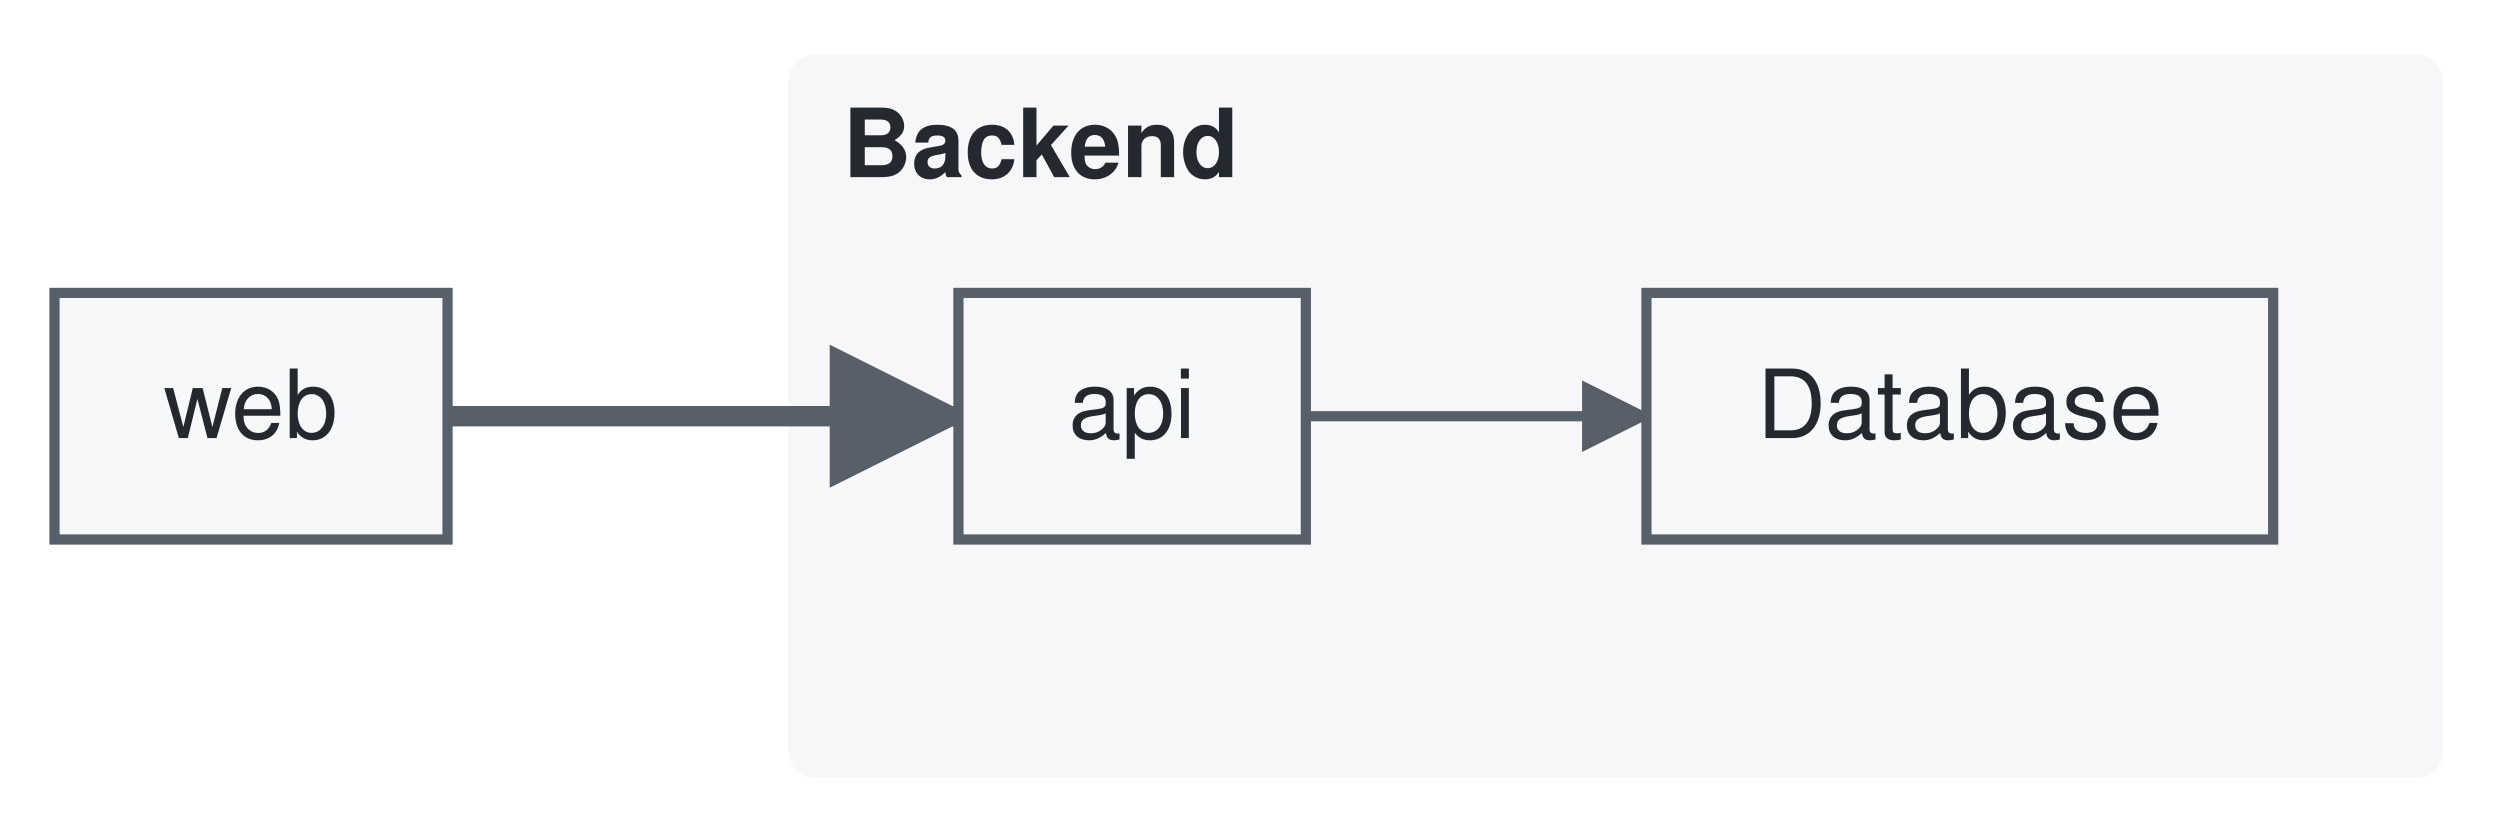
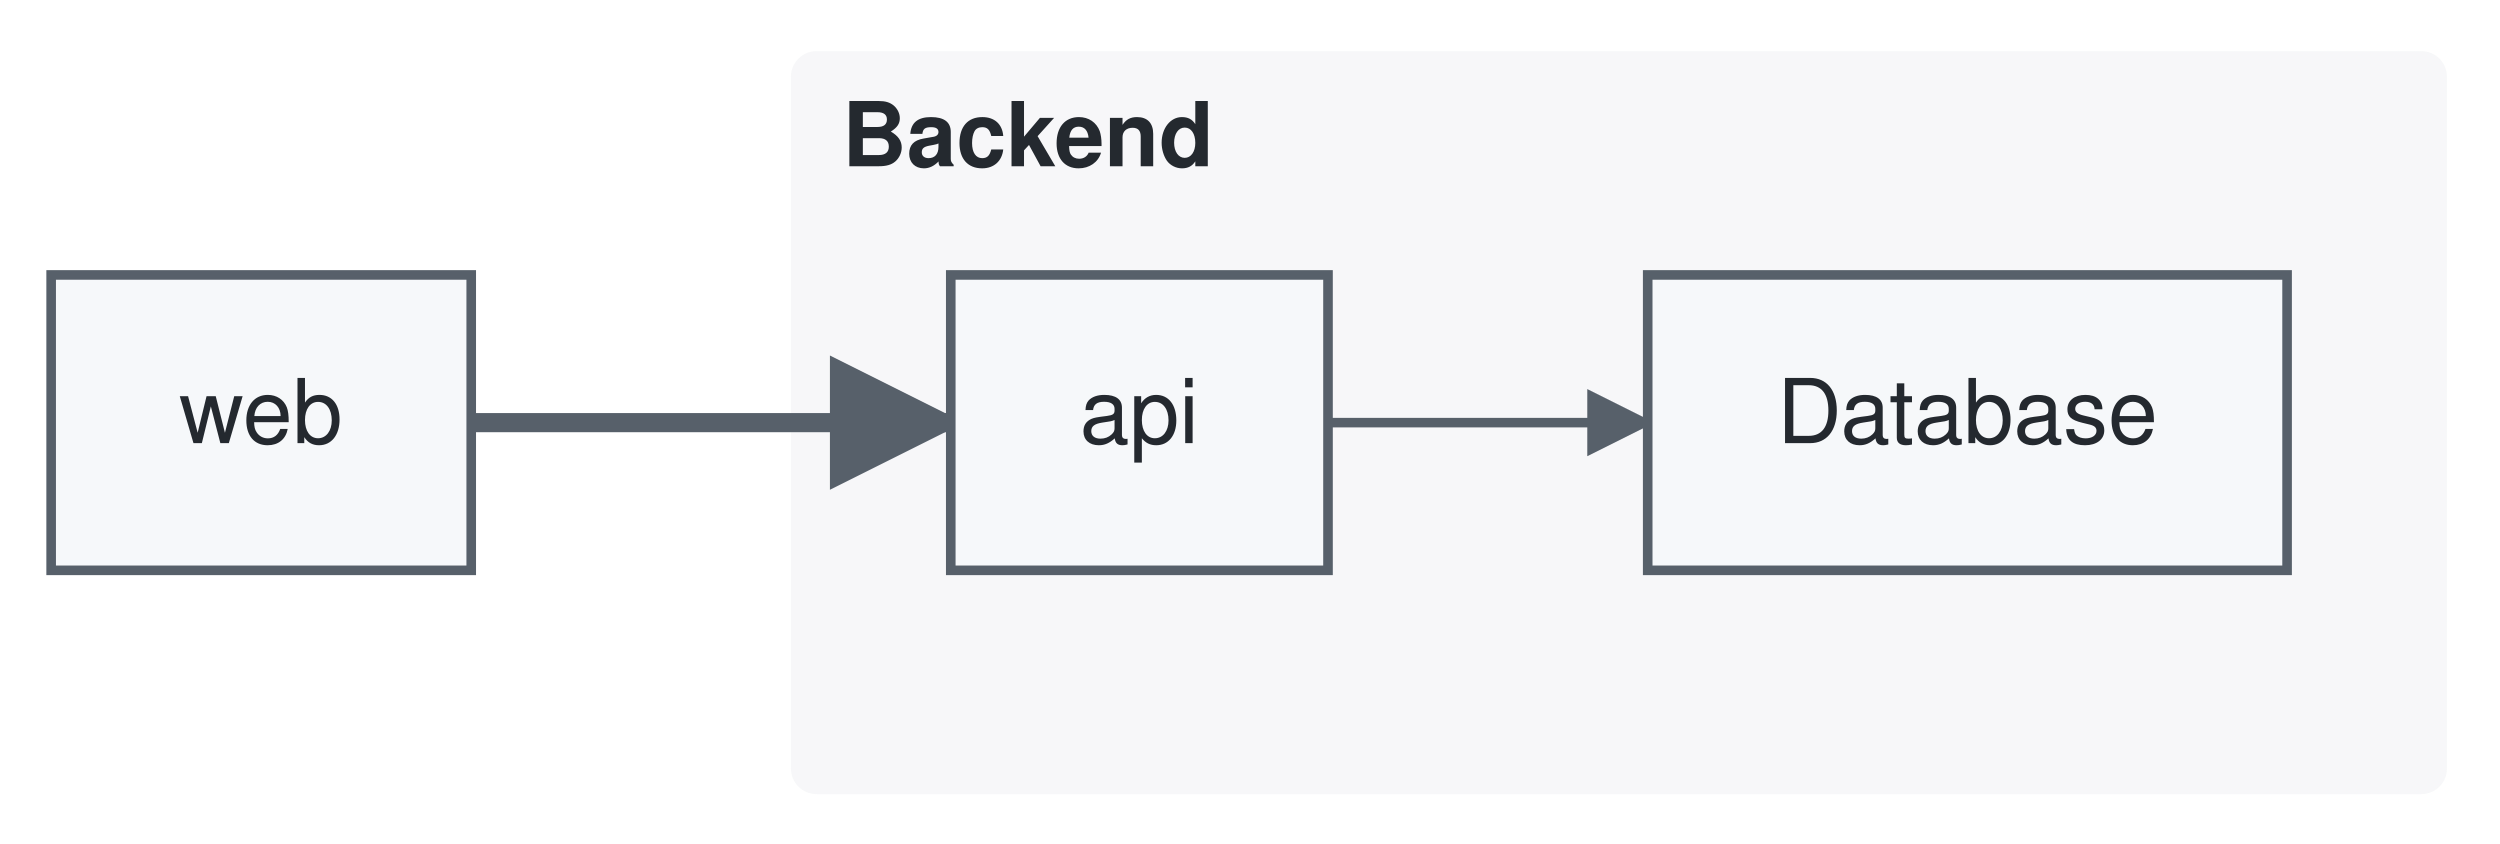
- <svg xmlns="http://www.w3.org/2000/svg" class="mermaid-svg" width="367" height="122" viewBox="0 0 367 122" font-family="-apple-system, BlinkMacSystemFont, &quot;Segoe UI&quot;, Helvetica, Arial, sans-serif" font-size="14">
+ <svg xmlns="http://www.w3.org/2000/svg" class="mermaid-svg" width="391" height="132" viewBox="0 0 391 132" font-family="-apple-system, BlinkMacSystemFont, &quot;Segoe UI&quot;, Helvetica, Arial, sans-serif" font-size="14">
  <defs>
    <marker id="arrow" viewBox="0 0 10 10" refX="9" refY="5" markerWidth="7" markerHeight="7" orient="auto-start-reverse">
      <path d="M 0 0 L 10 5 L 0 10 z" fill="#57606a" />
    </marker>
  </defs>
-   <rect x="115.7" y="8.0" width="243.0" height="106.2" rx="4" fill="#eaecef" opacity="0.4" />
-   <text x="123.7" y="26.0" fill="#24292f" font-weight="bold">Backend</text>
-   <path class="edge" d="M 191.7 61.1 L 204.2 61.1 Q 216.7 61.1 229.2 61.1 L 241.7 61.1" fill="none" stroke="#57606a" stroke-width="1.5" marker-end="url(#arrow)" />
-   <path class="edge" d="M 65.7 61.1 L 78.2 61.1 Q 90.7 61.1 103.2 61.1 Q 115.7 61.1 128.2 61.1 L 140.7 61.1" fill="none" stroke="#57606a" stroke-width="3" marker-end="url(#arrow)" />
-   <rect x="140.7" y="43.0" width="51.0" height="36.2" fill="#f6f8fa" stroke="#57606a" stroke-width="1.5" />
-   <text x="166.2" y="61.1" text-anchor="middle" dominant-baseline="central" fill="#24292f">api</text>
-   <rect x="241.7" y="43.0" width="92.0" height="36.2" fill="#f6f8fa" stroke="#57606a" stroke-width="1.5" />
-   <text x="287.7" y="61.1" text-anchor="middle" dominant-baseline="central" fill="#24292f">Database</text>
-   <rect x="8.0" y="43.0" width="57.7" height="36.2" fill="#f6f8fa" stroke="#57606a" stroke-width="1.5" />
-   <text x="36.8" y="61.1" text-anchor="middle" dominant-baseline="central" fill="#24292f">web</text>
+   <rect x="123.7" y="8.0" width="259.0" height="116.2" rx="4" fill="#eaecef" opacity="0.4" />
+   <text x="131.7" y="26.0" fill="#24292f" font-weight="bold">Backend</text>
+   <path class="edge" d="M 207.7 66.1 L 220.2 66.1 Q 232.7 66.1 245.2 66.1 L 257.7 66.1" fill="none" stroke="#57606a" stroke-width="1.5" marker-end="url(#arrow)" />
+   <path class="edge" d="M 73.7 66.1 L 86.2 66.1 Q 98.7 66.1 111.2 66.1 Q 123.7 66.1 136.2 66.1 L 148.7 66.1" fill="none" stroke="#57606a" stroke-width="3" marker-end="url(#arrow)" />
+   <rect x="148.7" y="43.0" width="59.0" height="46.2" fill="#f6f8fa" stroke="#57606a" stroke-width="1.5" />
+   <text x="178.2" y="66.1" text-anchor="middle" dominant-baseline="central" fill="#24292f">api</text>
+   <rect x="257.7" y="43.0" width="100.0" height="46.2" fill="#f6f8fa" stroke="#57606a" stroke-width="1.5" />
+   <text x="307.7" y="66.1" text-anchor="middle" dominant-baseline="central" fill="#24292f">Database</text>
+   <rect x="8.0" y="43.0" width="65.7" height="46.2" fill="#f6f8fa" stroke="#57606a" stroke-width="1.5" />
+   <text x="40.8" y="66.1" text-anchor="middle" dominant-baseline="central" fill="#24292f">web</text>
</svg>
